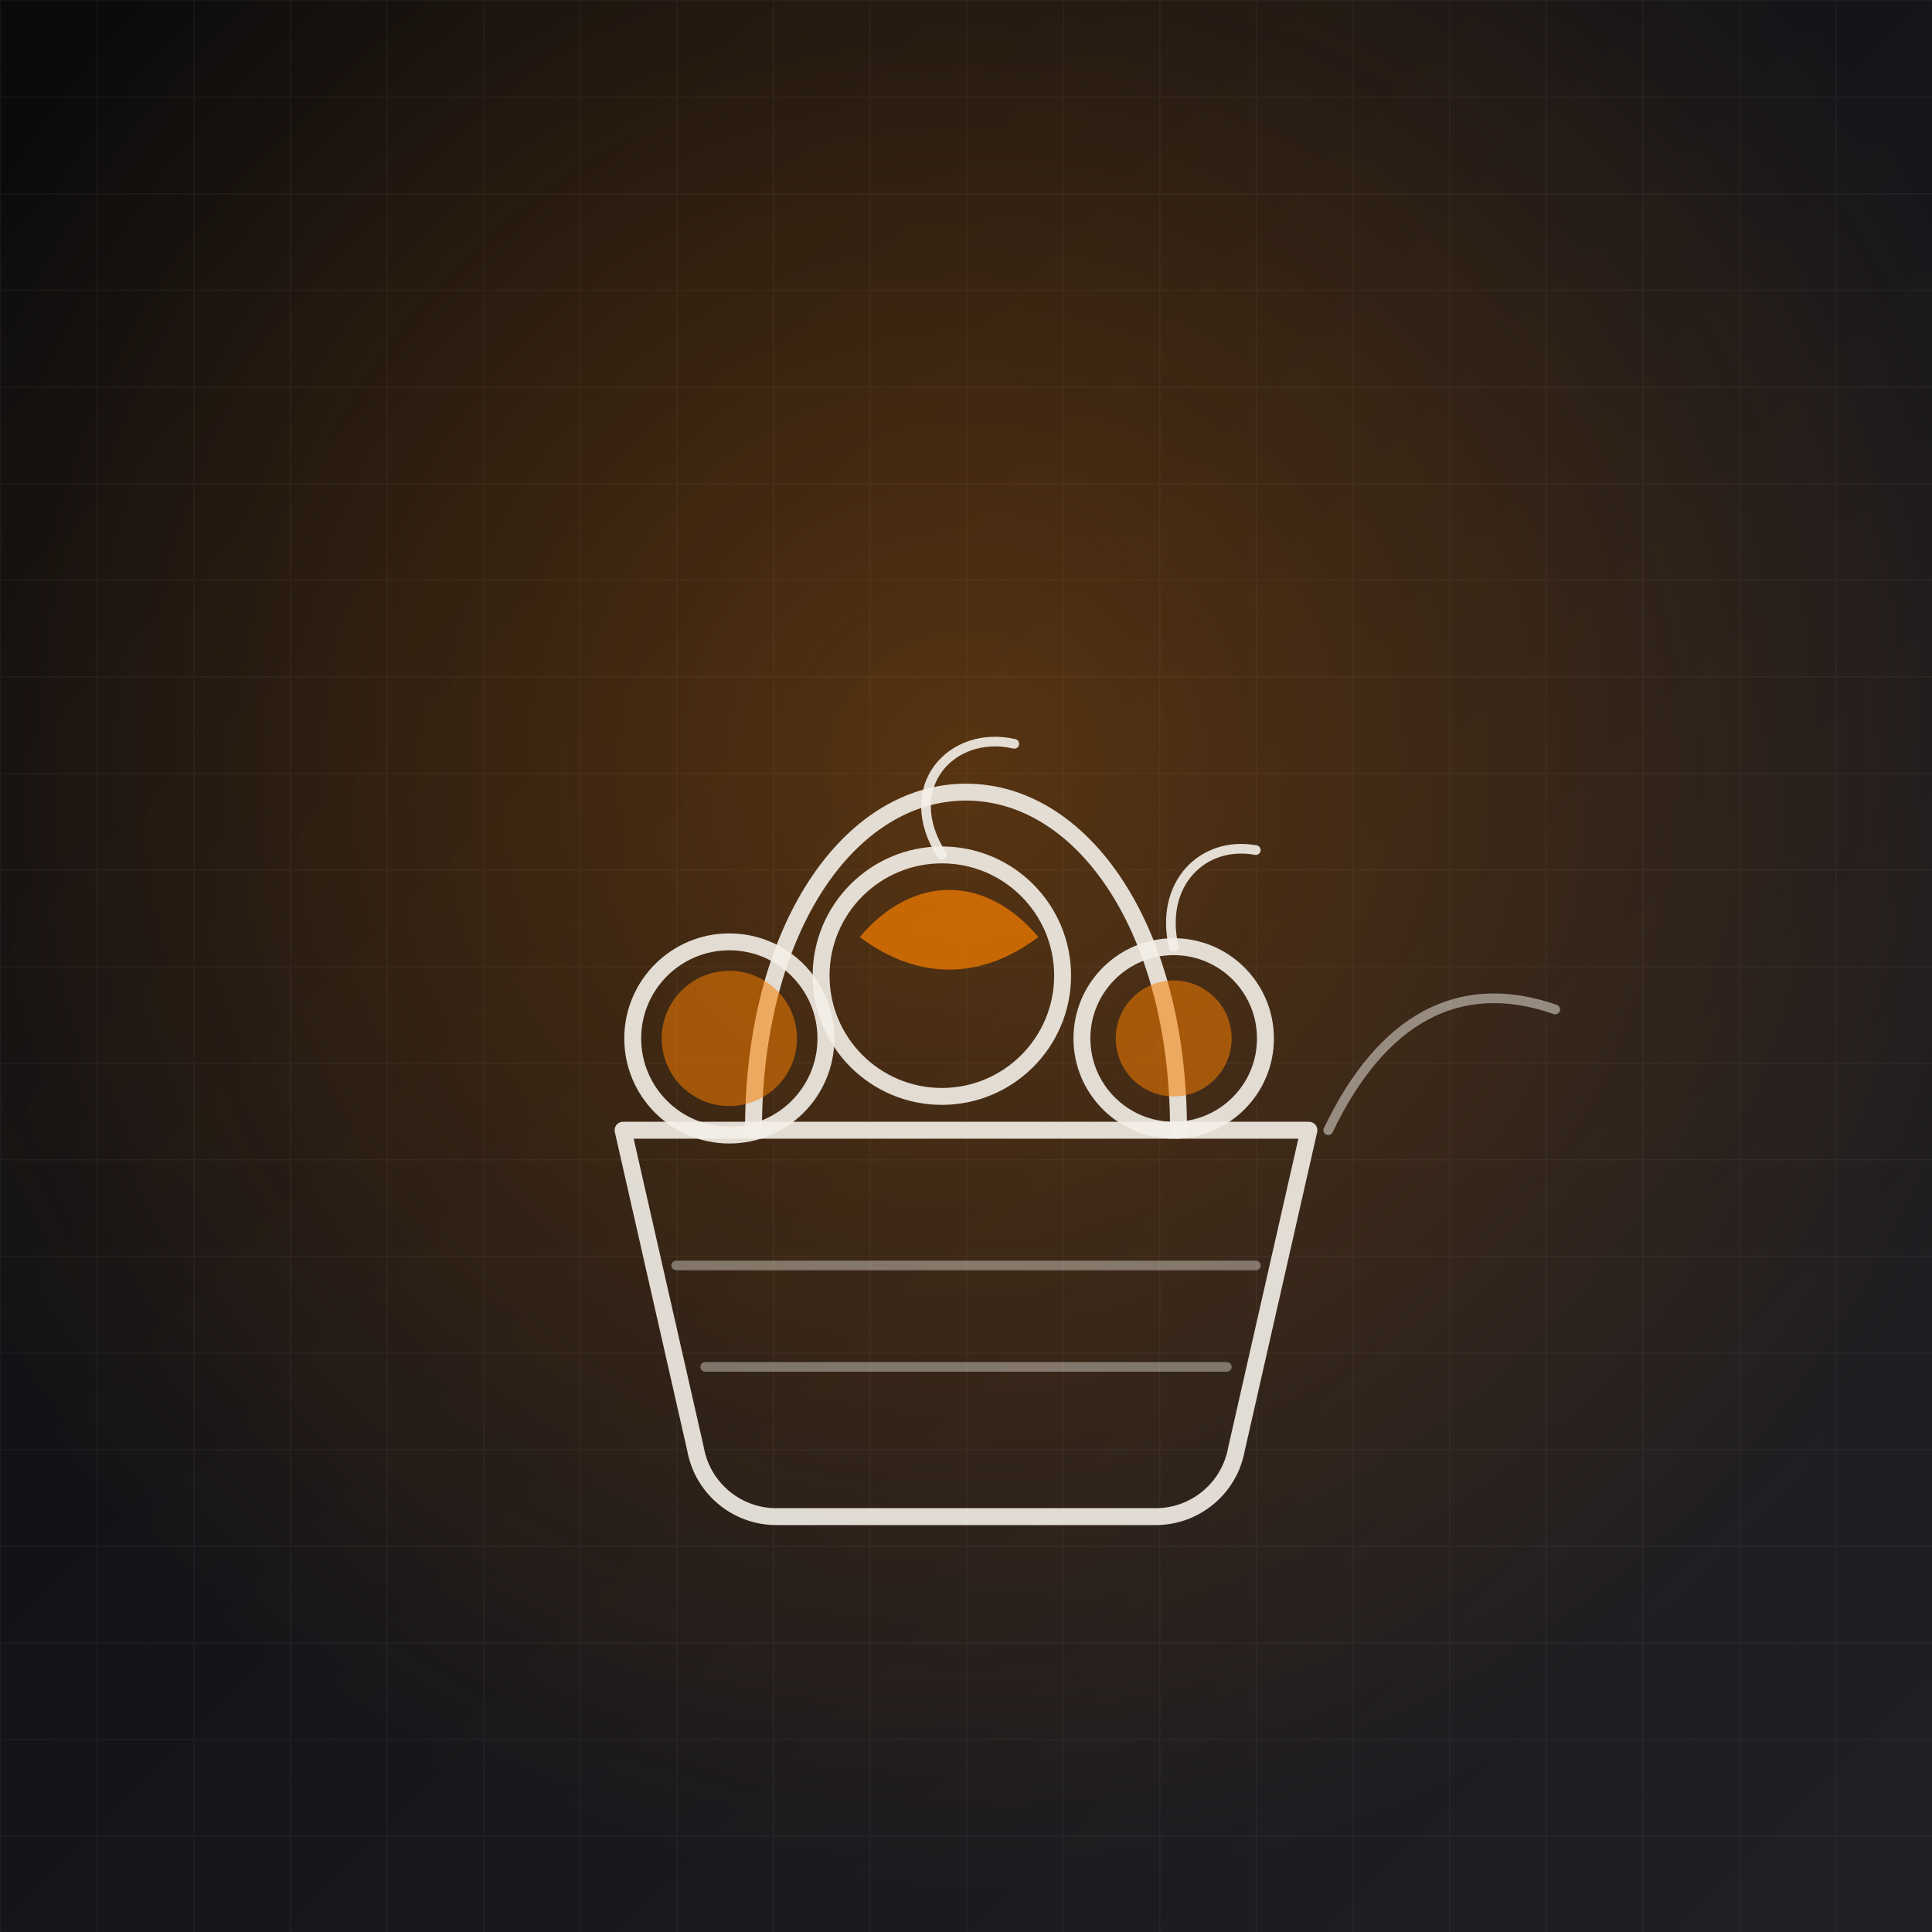
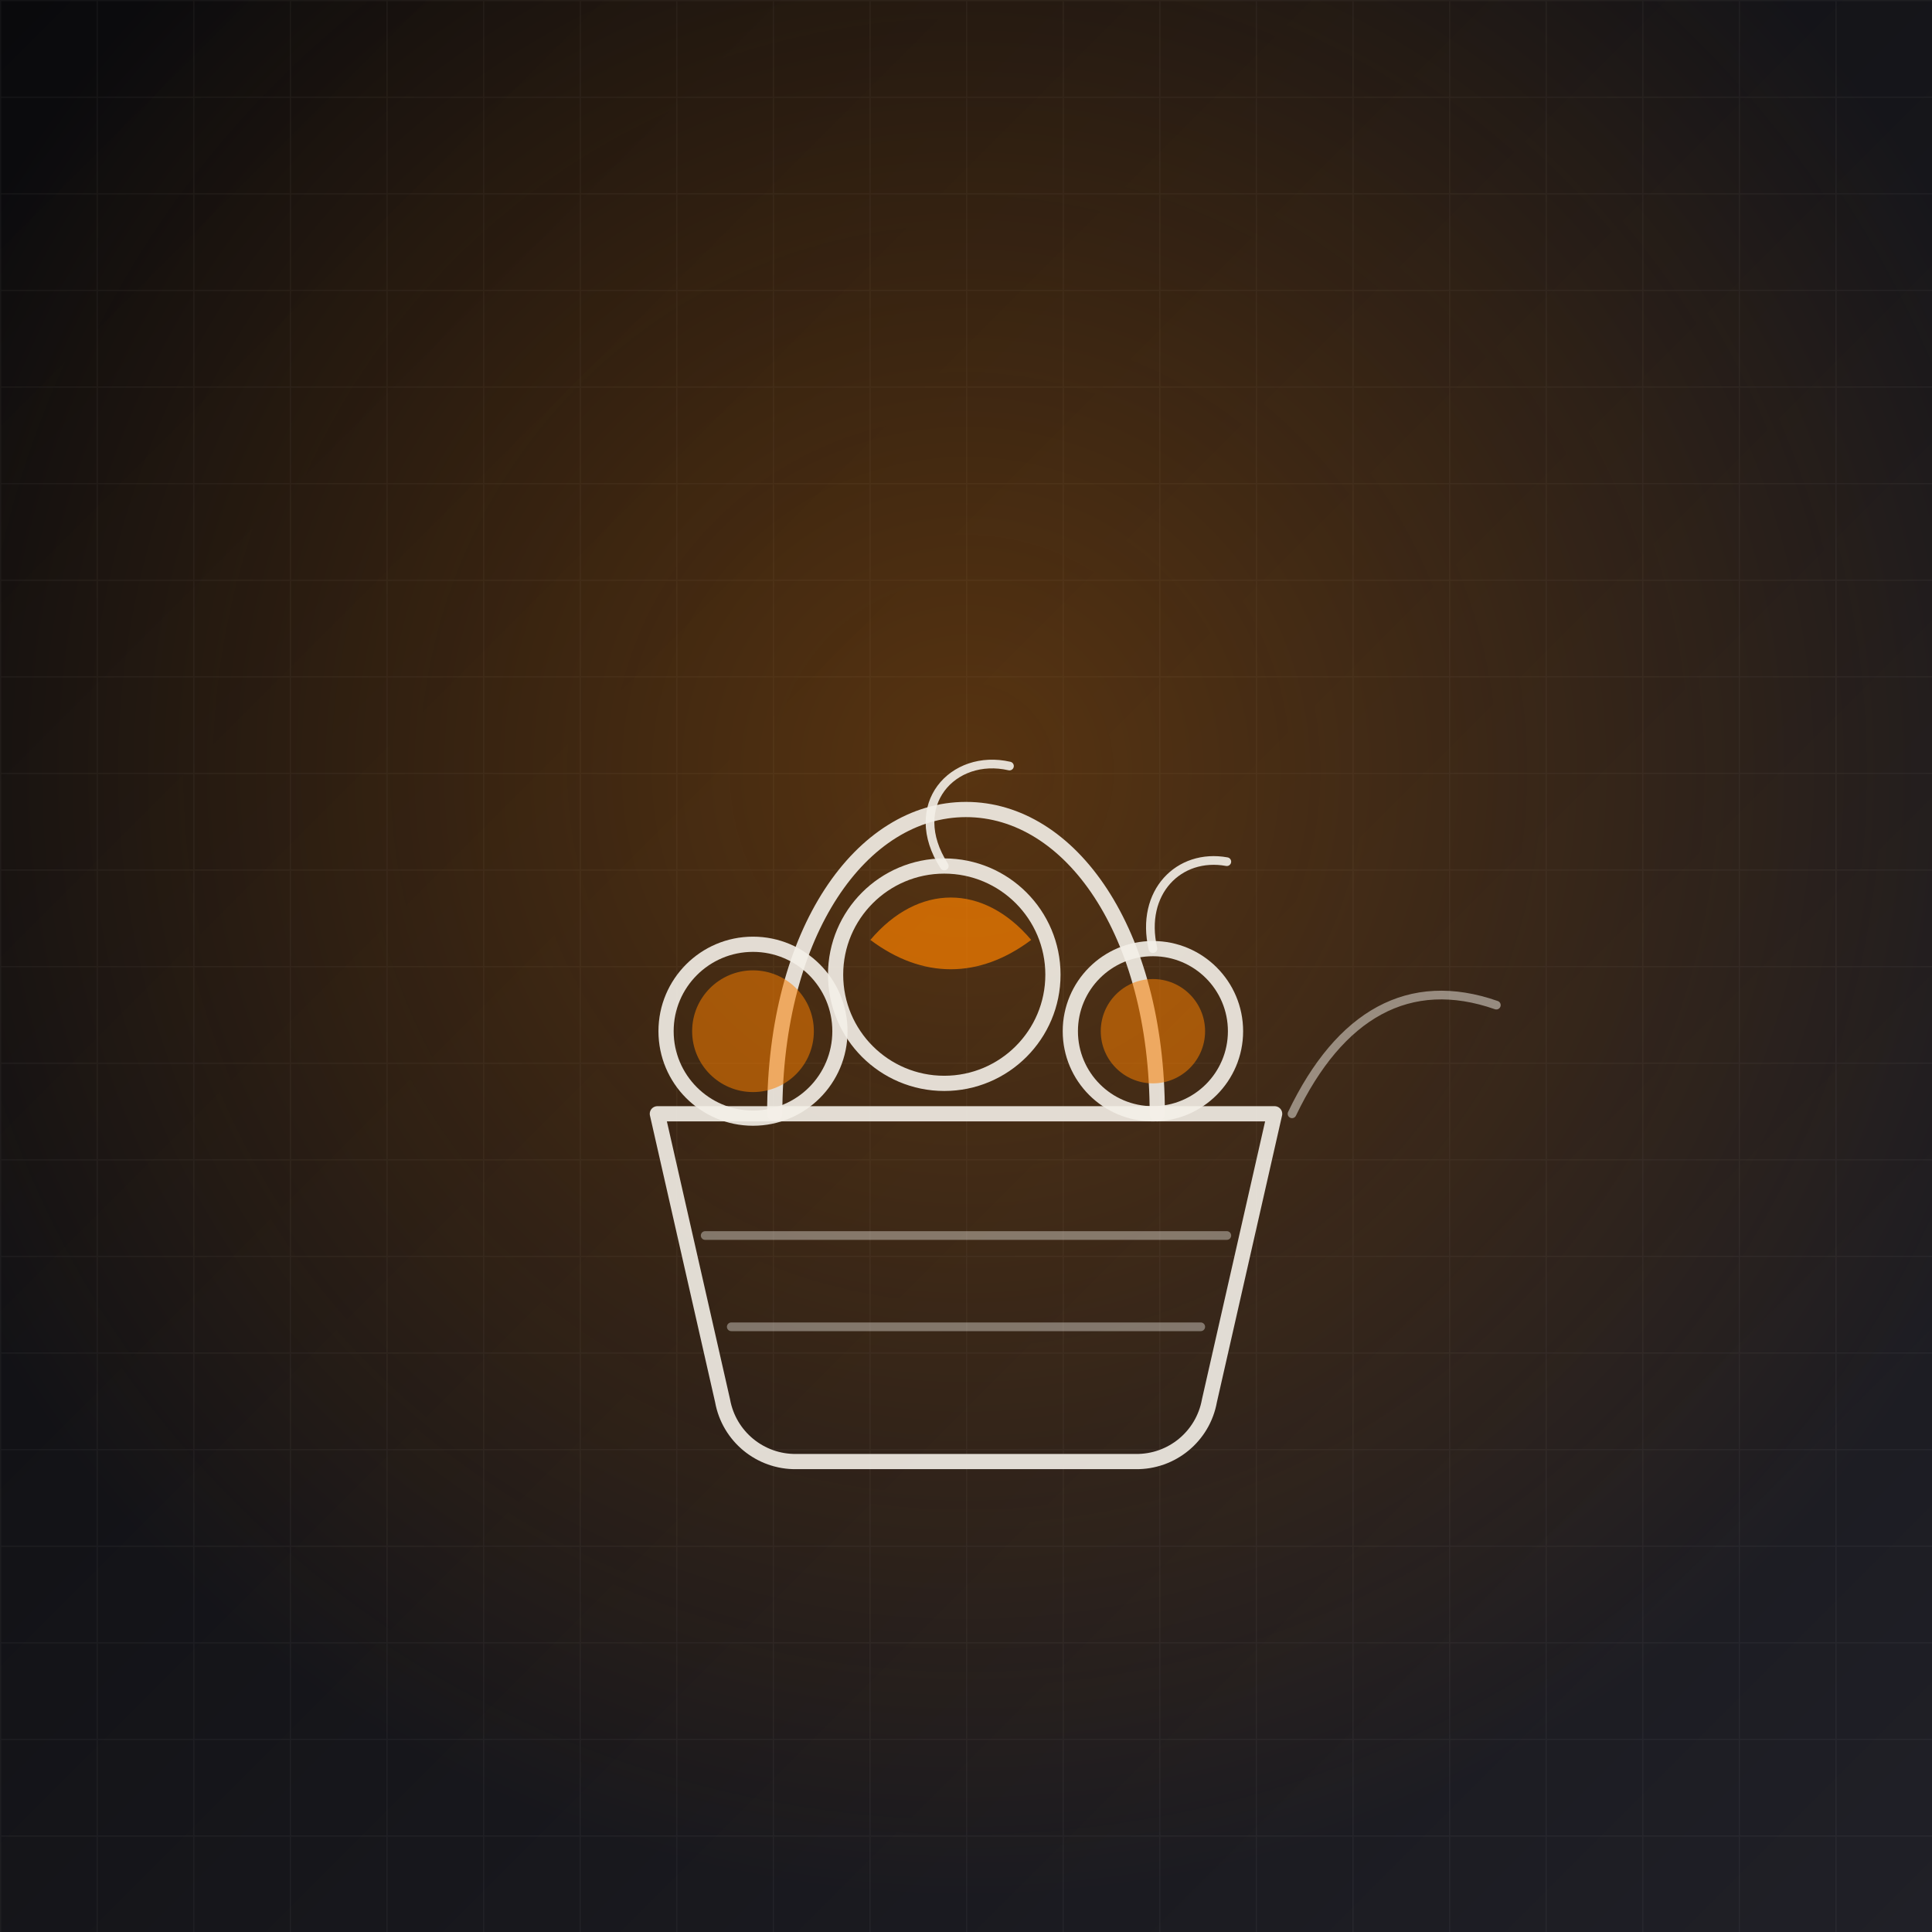
<svg xmlns="http://www.w3.org/2000/svg" viewBox="0 0 800 800" width="800" height="800" role="img" aria-label="Fruta y verdura">
  <defs>
    <linearGradient id="bg" x1="0" y1="0" x2="1" y2="1">
      <stop offset="0" stop-color="#0a0a0c" />
      <stop offset="1" stop-color="#202027" />
    </linearGradient>
    <radialGradient id="glow" cx="0.5" cy="0.4" r="0.58">
      <stop offset="0" stop-color="#f77f00" stop-opacity="0.30" />
      <stop offset="1" stop-color="#f77f00" stop-opacity="0" />
    </radialGradient>
    <pattern id="grid" width="40" height="40" patternUnits="userSpaceOnUse">
      <path d="M40 0H0V40" fill="none" stroke="#ffffff" stroke-opacity="0.04" stroke-width="1" />
    </pattern>
  </defs>
  <rect width="800" height="800" fill="url(#bg)" />
  <rect width="800" height="800" fill="url(#grid)" />
  <rect width="800" height="800" fill="url(#glow)" />
-   <g fill="none" stroke="#f4f0e8" stroke-opacity="0.9" stroke-width="7" stroke-linecap="round" stroke-linejoin="round">
-     <path d="M258 468h284l-30 132a34 34 0 0 1-34 28H322a34 34 0 0 1-34-28Z" />
-     <path d="M312 468c0-84 40-140 88-140s88 56 88 140" />
-     <path d="M280 524h240M292 566h216" stroke-width="4" stroke-opacity="0.4" />
-     <circle cx="302" cy="430" r="40" />
-     <circle cx="390" cy="404" r="50" />
-     <circle cx="486" cy="430" r="38" />
-     <path d="M390 354c-18-28 4-52 30-46M486 392c-6-26 12-44 34-40" stroke-width="4" />
-     <path d="M550 468c22-46 54-64 94-50" stroke-width="4" stroke-opacity="0.5" />
-   </g>
-   <g fill="#f77f00" fill-opacity="0.9">
-     <circle cx="302" cy="430" r="28" opacity="0.6" />
-     <circle cx="486" cy="430" r="24" opacity="0.6" />
-     <path d="M356 388c22-26 52-26 74 0-24 18-50 18-74 0Z" opacity="0.8" />
+   <g class="art-frame" transform="translate(400 400) scale(0.9) translate(-400 -400)">
+     <g fill="none" stroke="#f4f0e8" stroke-opacity="0.9" stroke-width="7" stroke-linecap="round" stroke-linejoin="round">
+       <path d="M258 468h284l-30 132a34 34 0 0 1-34 28H322a34 34 0 0 1-34-28Z" />
+       <path d="M312 468c0-84 40-140 88-140s88 56 88 140" />
+       <path d="M280 524h240M292 566h216" stroke-width="4" stroke-opacity="0.4" />
+       <circle cx="302" cy="430" r="40" />
+       <circle cx="390" cy="404" r="50" />
+       <circle cx="486" cy="430" r="38" />
+       <path d="M390 354c-18-28 4-52 30-46M486 392c-6-26 12-44 34-40" stroke-width="4" />
+       <path d="M550 468c22-46 54-64 94-50" stroke-width="4" stroke-opacity="0.5" />
+     </g>
+     <g fill="#f77f00" fill-opacity="0.9">
+       <circle cx="302" cy="430" r="28" opacity="0.6" />
+       <circle cx="486" cy="430" r="24" opacity="0.6" />
+       <path d="M356 388c22-26 52-26 74 0-24 18-50 18-74 0Z" opacity="0.8" />
+     </g>
  </g>
</svg>
